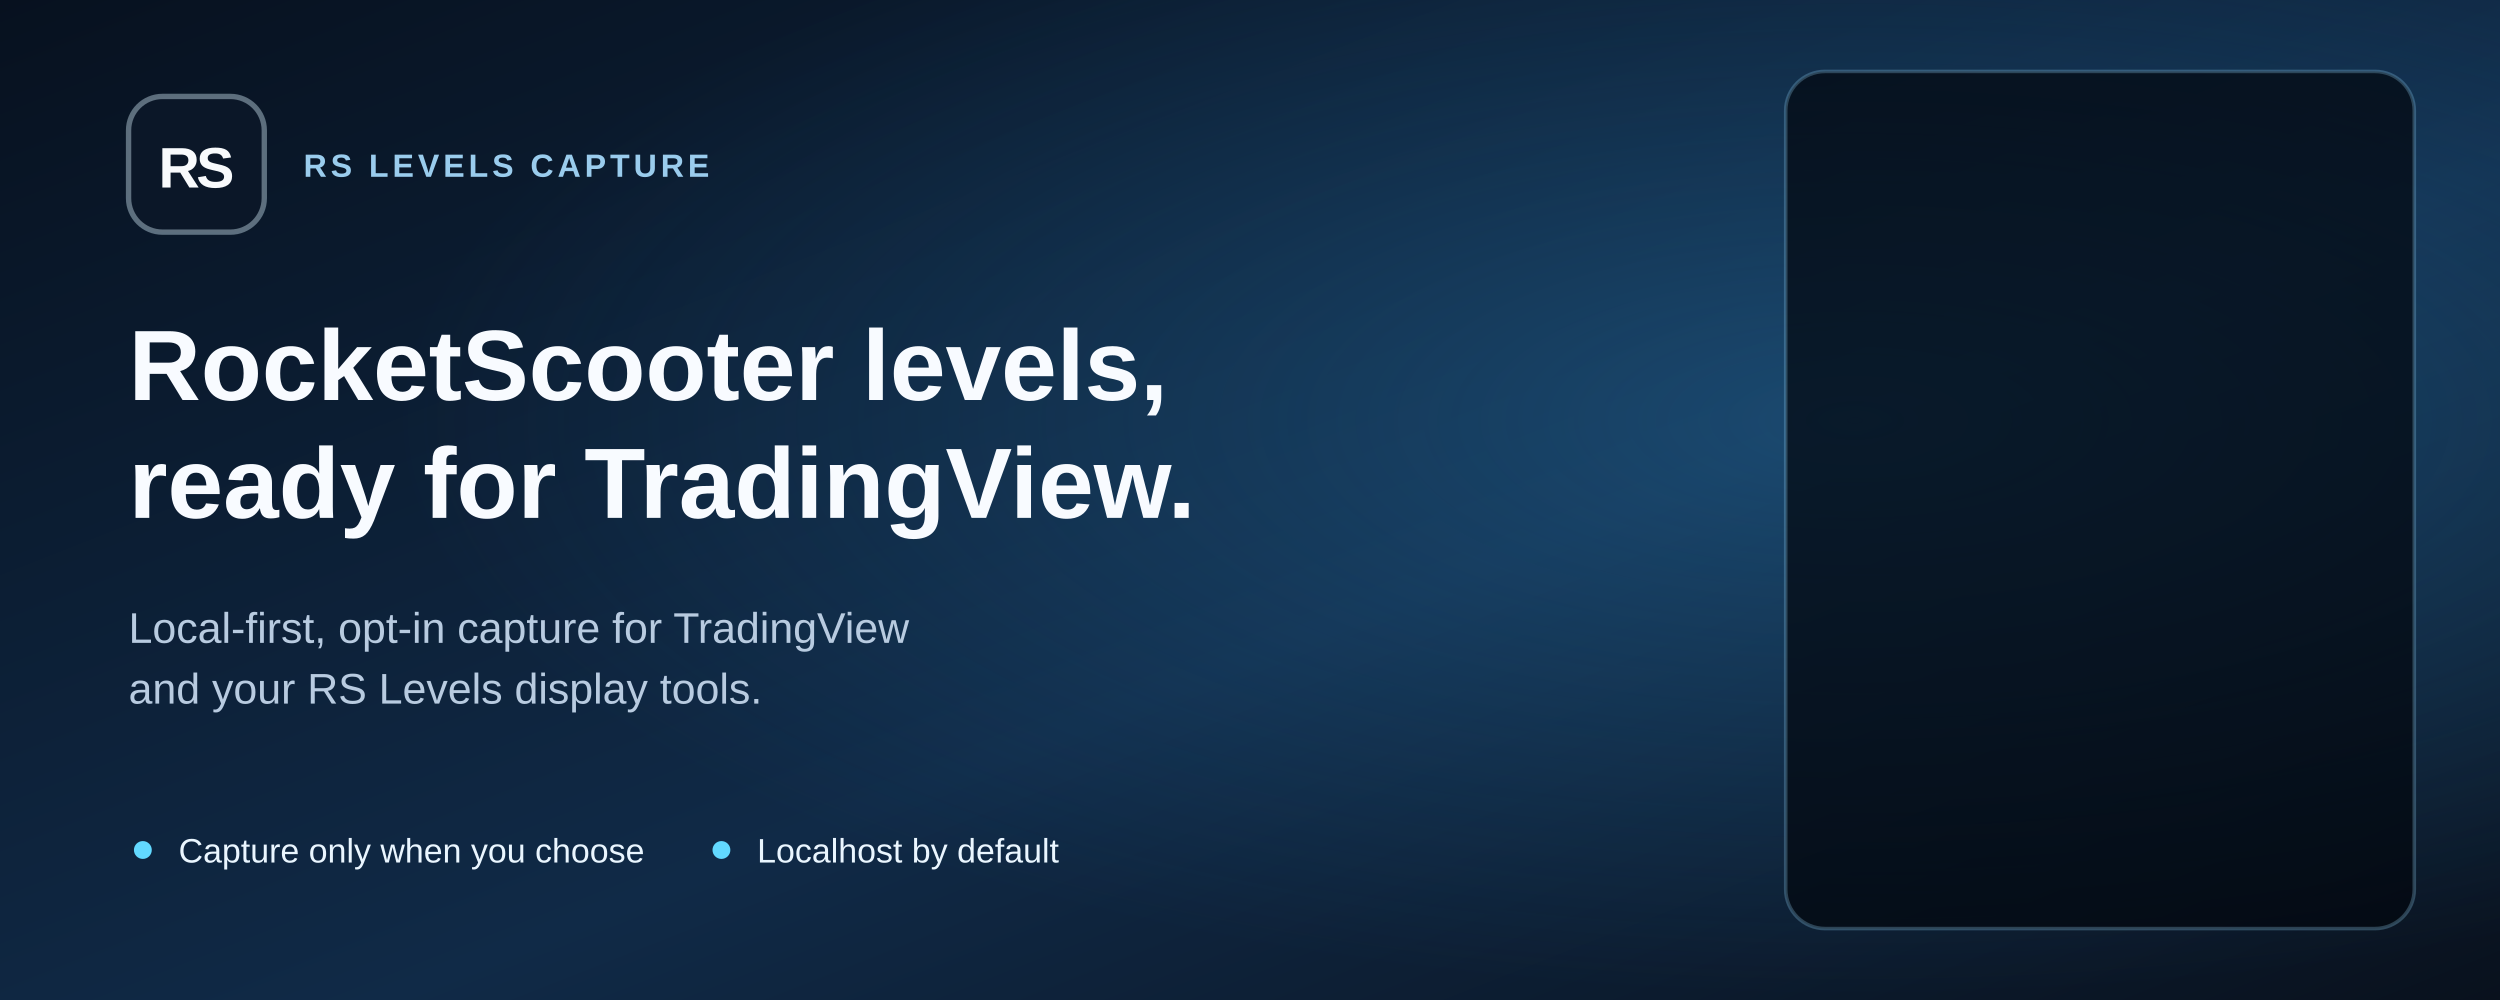
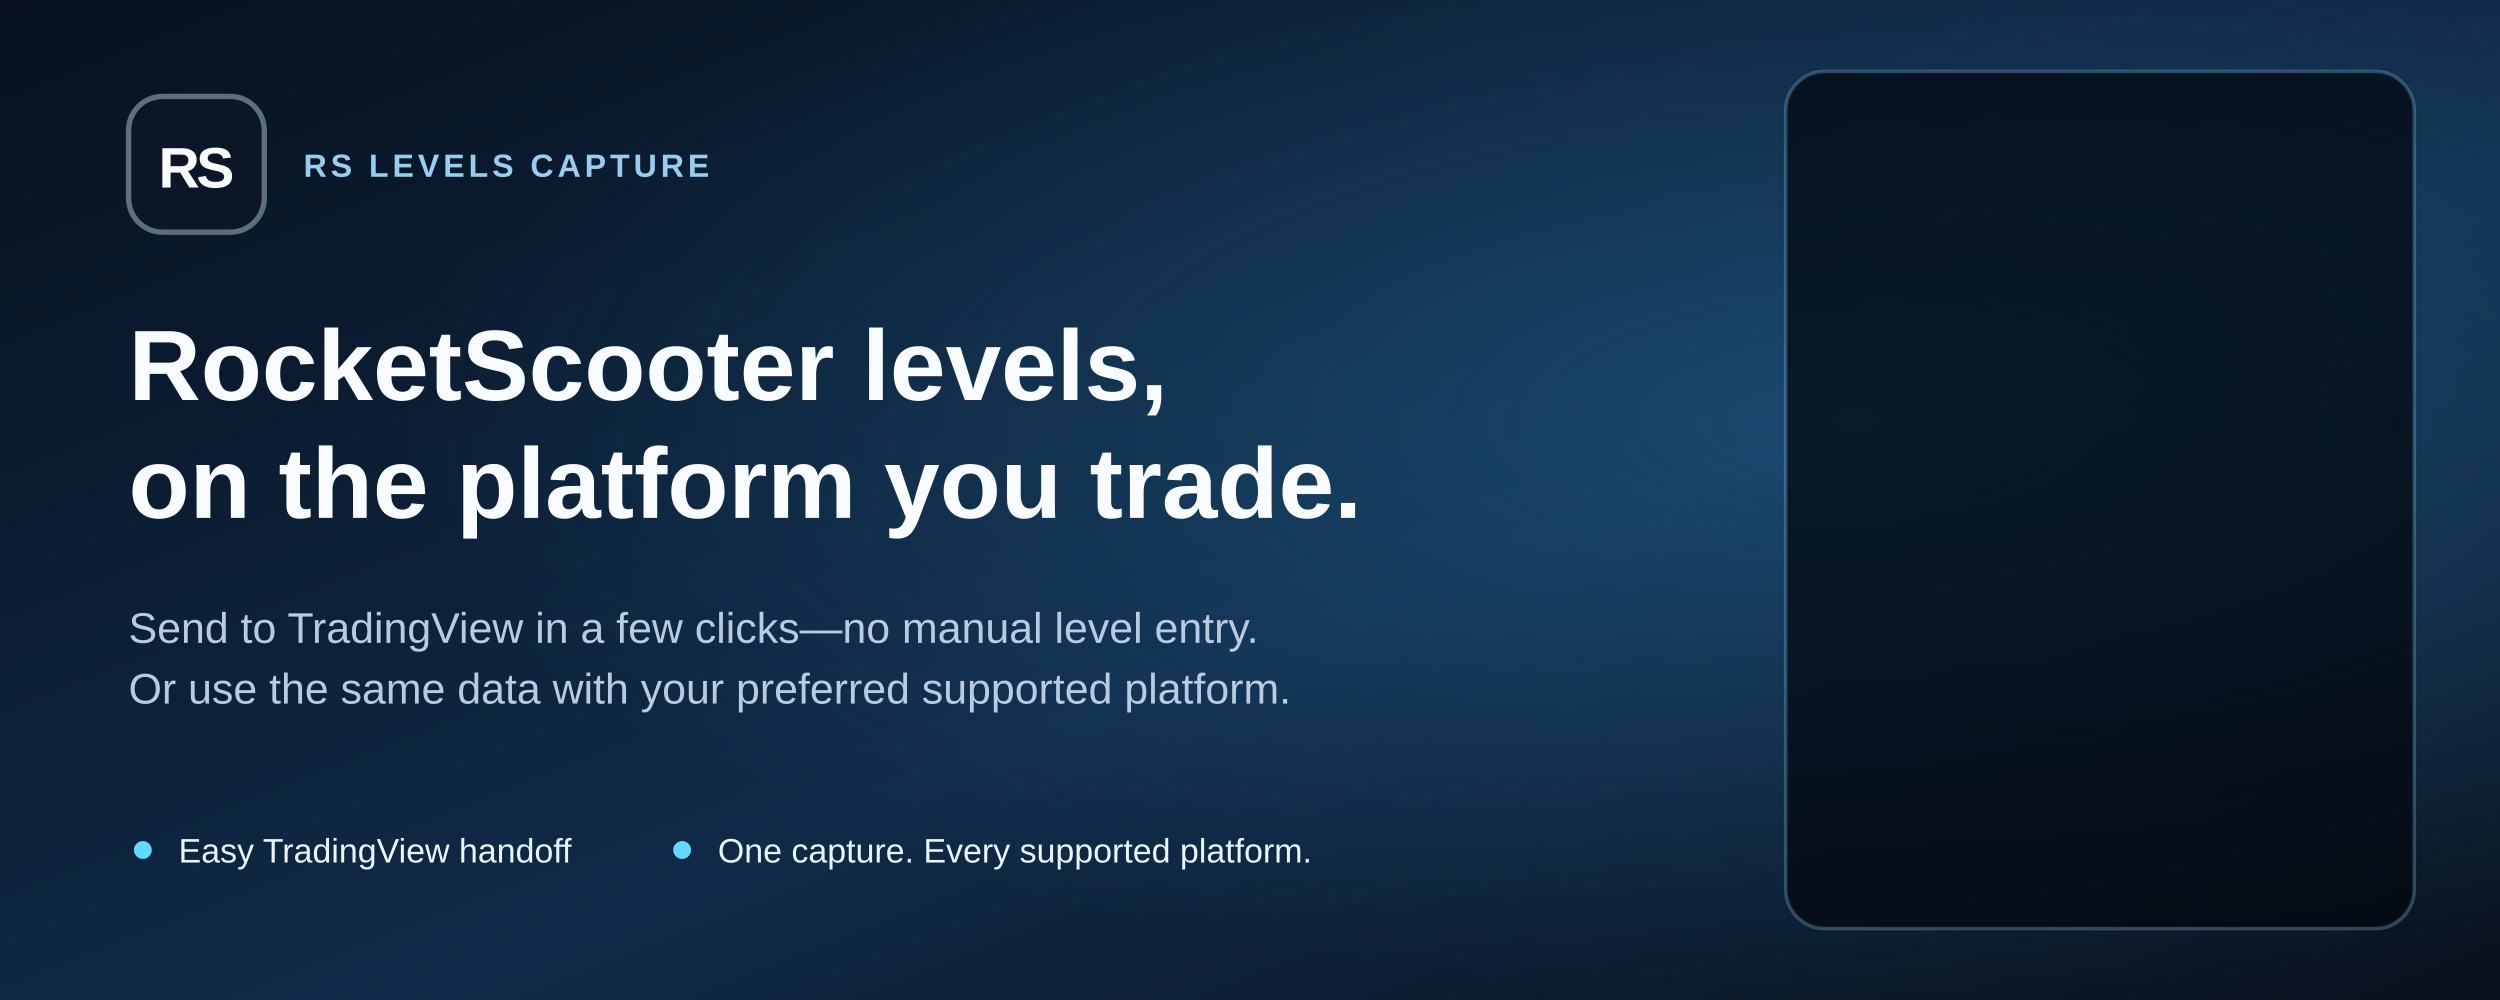
<svg xmlns="http://www.w3.org/2000/svg" viewBox="0 0 1400 560" role="img" aria-labelledby="title desc">
  <defs>
    <linearGradient id="background" x1="0" y1="0" x2="1" y2="1">
      <stop offset="0" stop-color="#07111f" />
      <stop offset=".58" stop-color="#102a47" />
      <stop offset="1" stop-color="#09111d" />
    </linearGradient>
    <radialGradient id="glow" cx=".74" cy=".42" r=".58">
      <stop offset="0" stop-color="#2874a8" stop-opacity=".42" />
      <stop offset="1" stop-color="#2874a8" stop-opacity="0" />
    </radialGradient>
  </defs>
  <rect width="1400" height="560" fill="url(#background)" />
  <rect width="1400" height="560" fill="url(#glow)" />
  <g transform="translate(72 54)">
    <rect width="76" height="76" rx="19" fill="#0b1728" stroke="#d9f2ff" stroke-opacity=".4" stroke-width="3" />
    <text x="38" y="51" fill="#f8fafc" font-family="Segoe UI,Arial,sans-serif" font-size="32" font-weight="700" letter-spacing="-2" text-anchor="middle">RS</text>
  </g>
  <text x="170" y="99" fill="#9acced" font-family="Segoe UI,Arial,sans-serif" font-size="18" font-weight="700" letter-spacing="2.2">RS LEVELS CAPTURE</text>
  <text x="72" y="224" fill="#f8fbff" font-family="Segoe UI,Arial,sans-serif" font-size="56" font-weight="700">RocketScooter levels,</text>
-   <text x="72" y="290" fill="#f8fbff" font-family="Segoe UI,Arial,sans-serif" font-size="56" font-weight="700">ready for TradingView.</text>
-   <text x="72" y="360" fill="#b8cbe0" font-family="Segoe UI,Arial,sans-serif" font-size="24">Local-first, opt-in capture for TradingView</text>
-   <text x="72" y="394" fill="#b8cbe0" font-family="Segoe UI,Arial,sans-serif" font-size="24">and your RS Levels display tools.</text>
+   <text x="72" y="290" fill="#f8fbff" font-family="Segoe UI,Arial,sans-serif" font-size="56" font-weight="700">on the platform you trade.</text>
+   <text x="72" y="360" fill="#b8cbe0" font-family="Segoe UI,Arial,sans-serif" font-size="24">Send to TradingView in a few clicks—no manual level entry.</text>
+   <text x="72" y="394" fill="#b8cbe0" font-family="Segoe UI,Arial,sans-serif" font-size="24">Or use the same data with your preferred supported platform.</text>
  <g fill="#eaf6ff" font-family="Segoe UI,Arial,sans-serif" font-size="19">
    <circle cx="80" cy="476" r="5" fill="#62d9ff" />
-     <text x="100" y="483">Capture only when you choose</text>
-     <circle cx="404" cy="476" r="5" fill="#62d9ff" />
-     <text x="424" y="483">Localhost by default</text>
+     <text x="100" y="483">Easy TradingView handoff</text>
+     <circle cx="382" cy="476" r="5" fill="#62d9ff" />
+     <text x="402" y="483">One capture. Every supported platform.</text>
  </g>
  <rect x="1000" y="40" width="352" height="480" rx="22" fill="#02070d" fill-opacity=".7" stroke="#9bdcff" stroke-opacity=".26" stroke-width="2" />
</svg>
